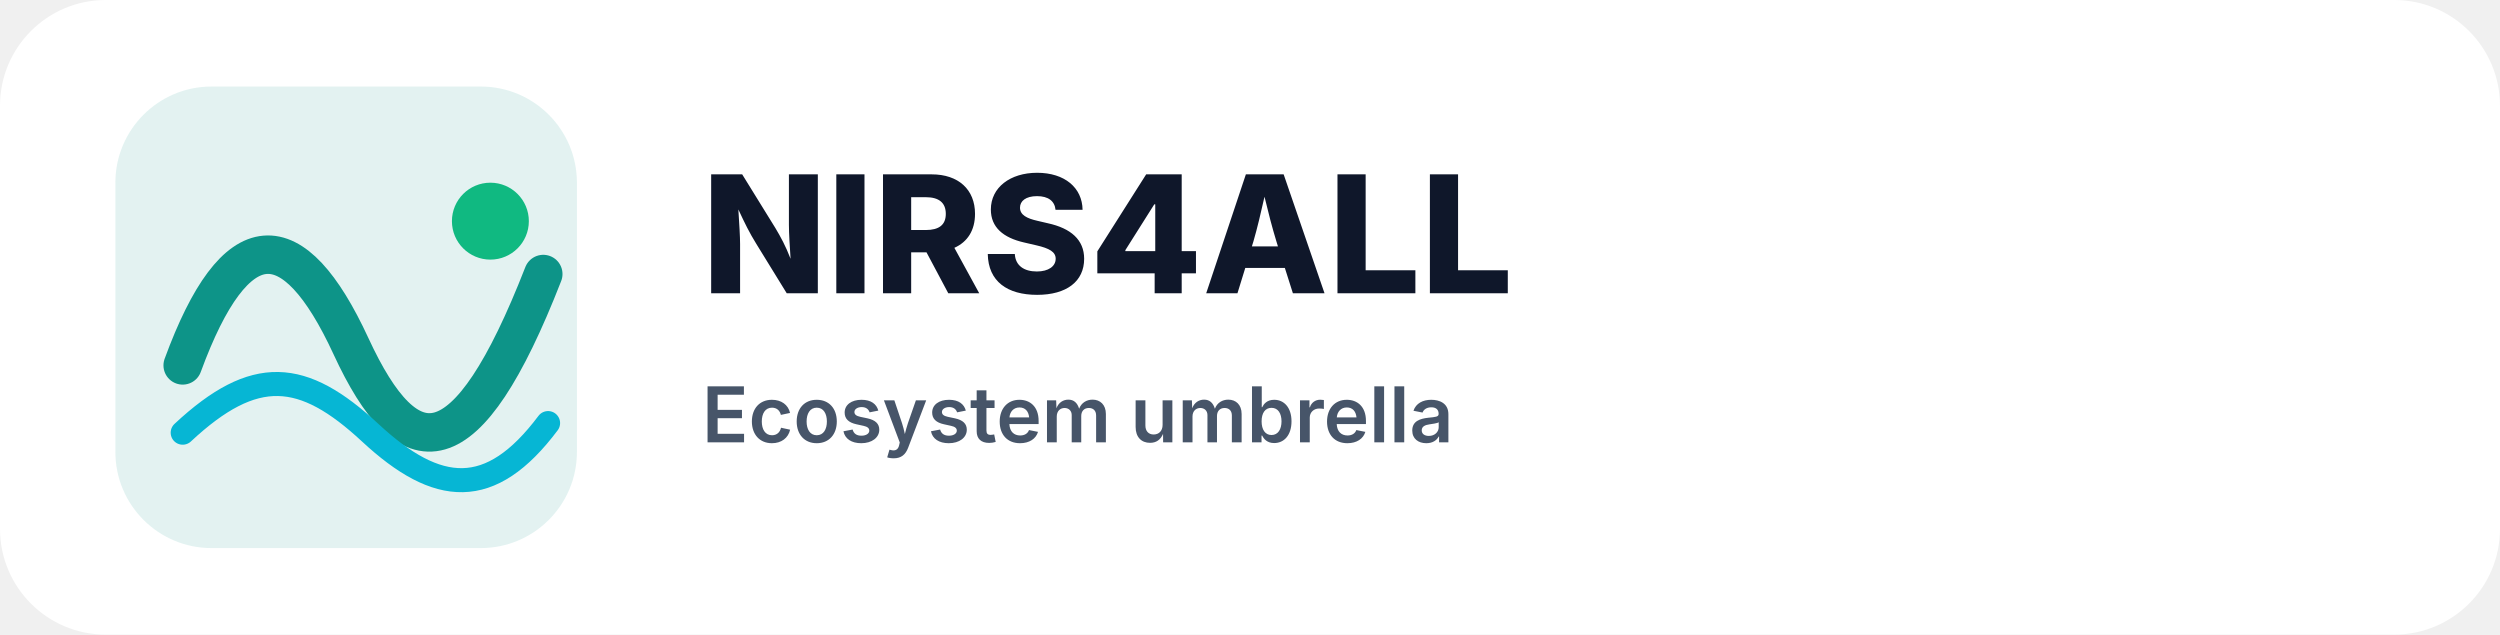
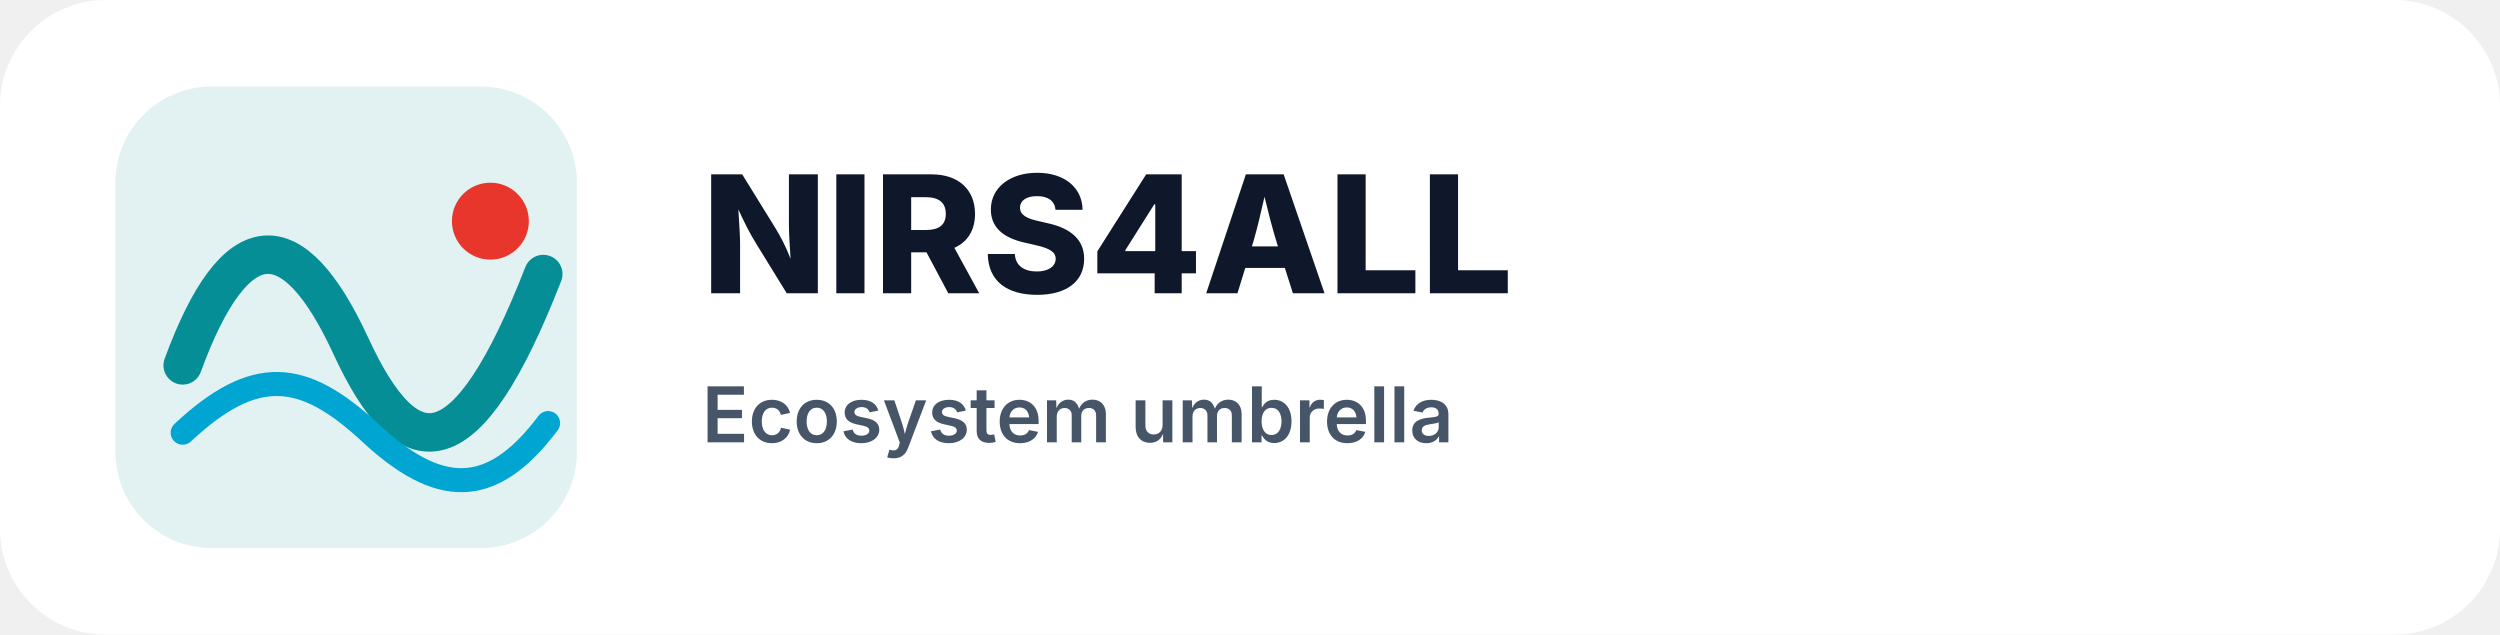
<svg xmlns="http://www.w3.org/2000/svg" viewBox="0 0 520 132" role="img" aria-labelledby="nirs4all-horizontal-title">
  <rect width="520" height="132" rx="22" fill="#ffffff" />
  <g transform="translate(24 18)">
-     <rect width="96" height="96" rx="20" fill="#0d9488" opacity=".12" />
-     <path d="M14 58C25 28 37 28 49 54s24 26 40-15" fill="none" stroke="#0d9488" stroke-width="8" stroke-linecap="round" />
-     <path d="M14 72C29 58 39 59 53 72s25 14 37-2" fill="none" stroke="#06b6d4" stroke-width="5" stroke-linecap="round" />
-     <circle cx="78" cy="28" r="8" fill="#10b981" />
+     <rect width="96" height="96" rx="20" fill="#058E96" opacity=".12" />
+     <path d="M14 58C25 28 37 28 49 54s24 26 40-15" fill="none" stroke="#058E96" stroke-width="8" stroke-linecap="round" />
+     <path d="M14 72C29 58 39 59 53 72s25 14 37-2" fill="none" stroke="#00A5D2" stroke-width="5" stroke-linecap="round" />
+     <circle cx="78" cy="28" r="8" fill="#E9362D" />
  </g>
  <text x="146" y="61" fill="#0f172a" font-family="Inter, Arial, sans-serif" font-size="34" font-weight="800">NIRS4ALL</text>
  <text x="146" y="92" fill="#475569" font-family="Inter, Arial, sans-serif" font-size="16" font-weight="600">Ecosystem umbrella</text>
</svg>
